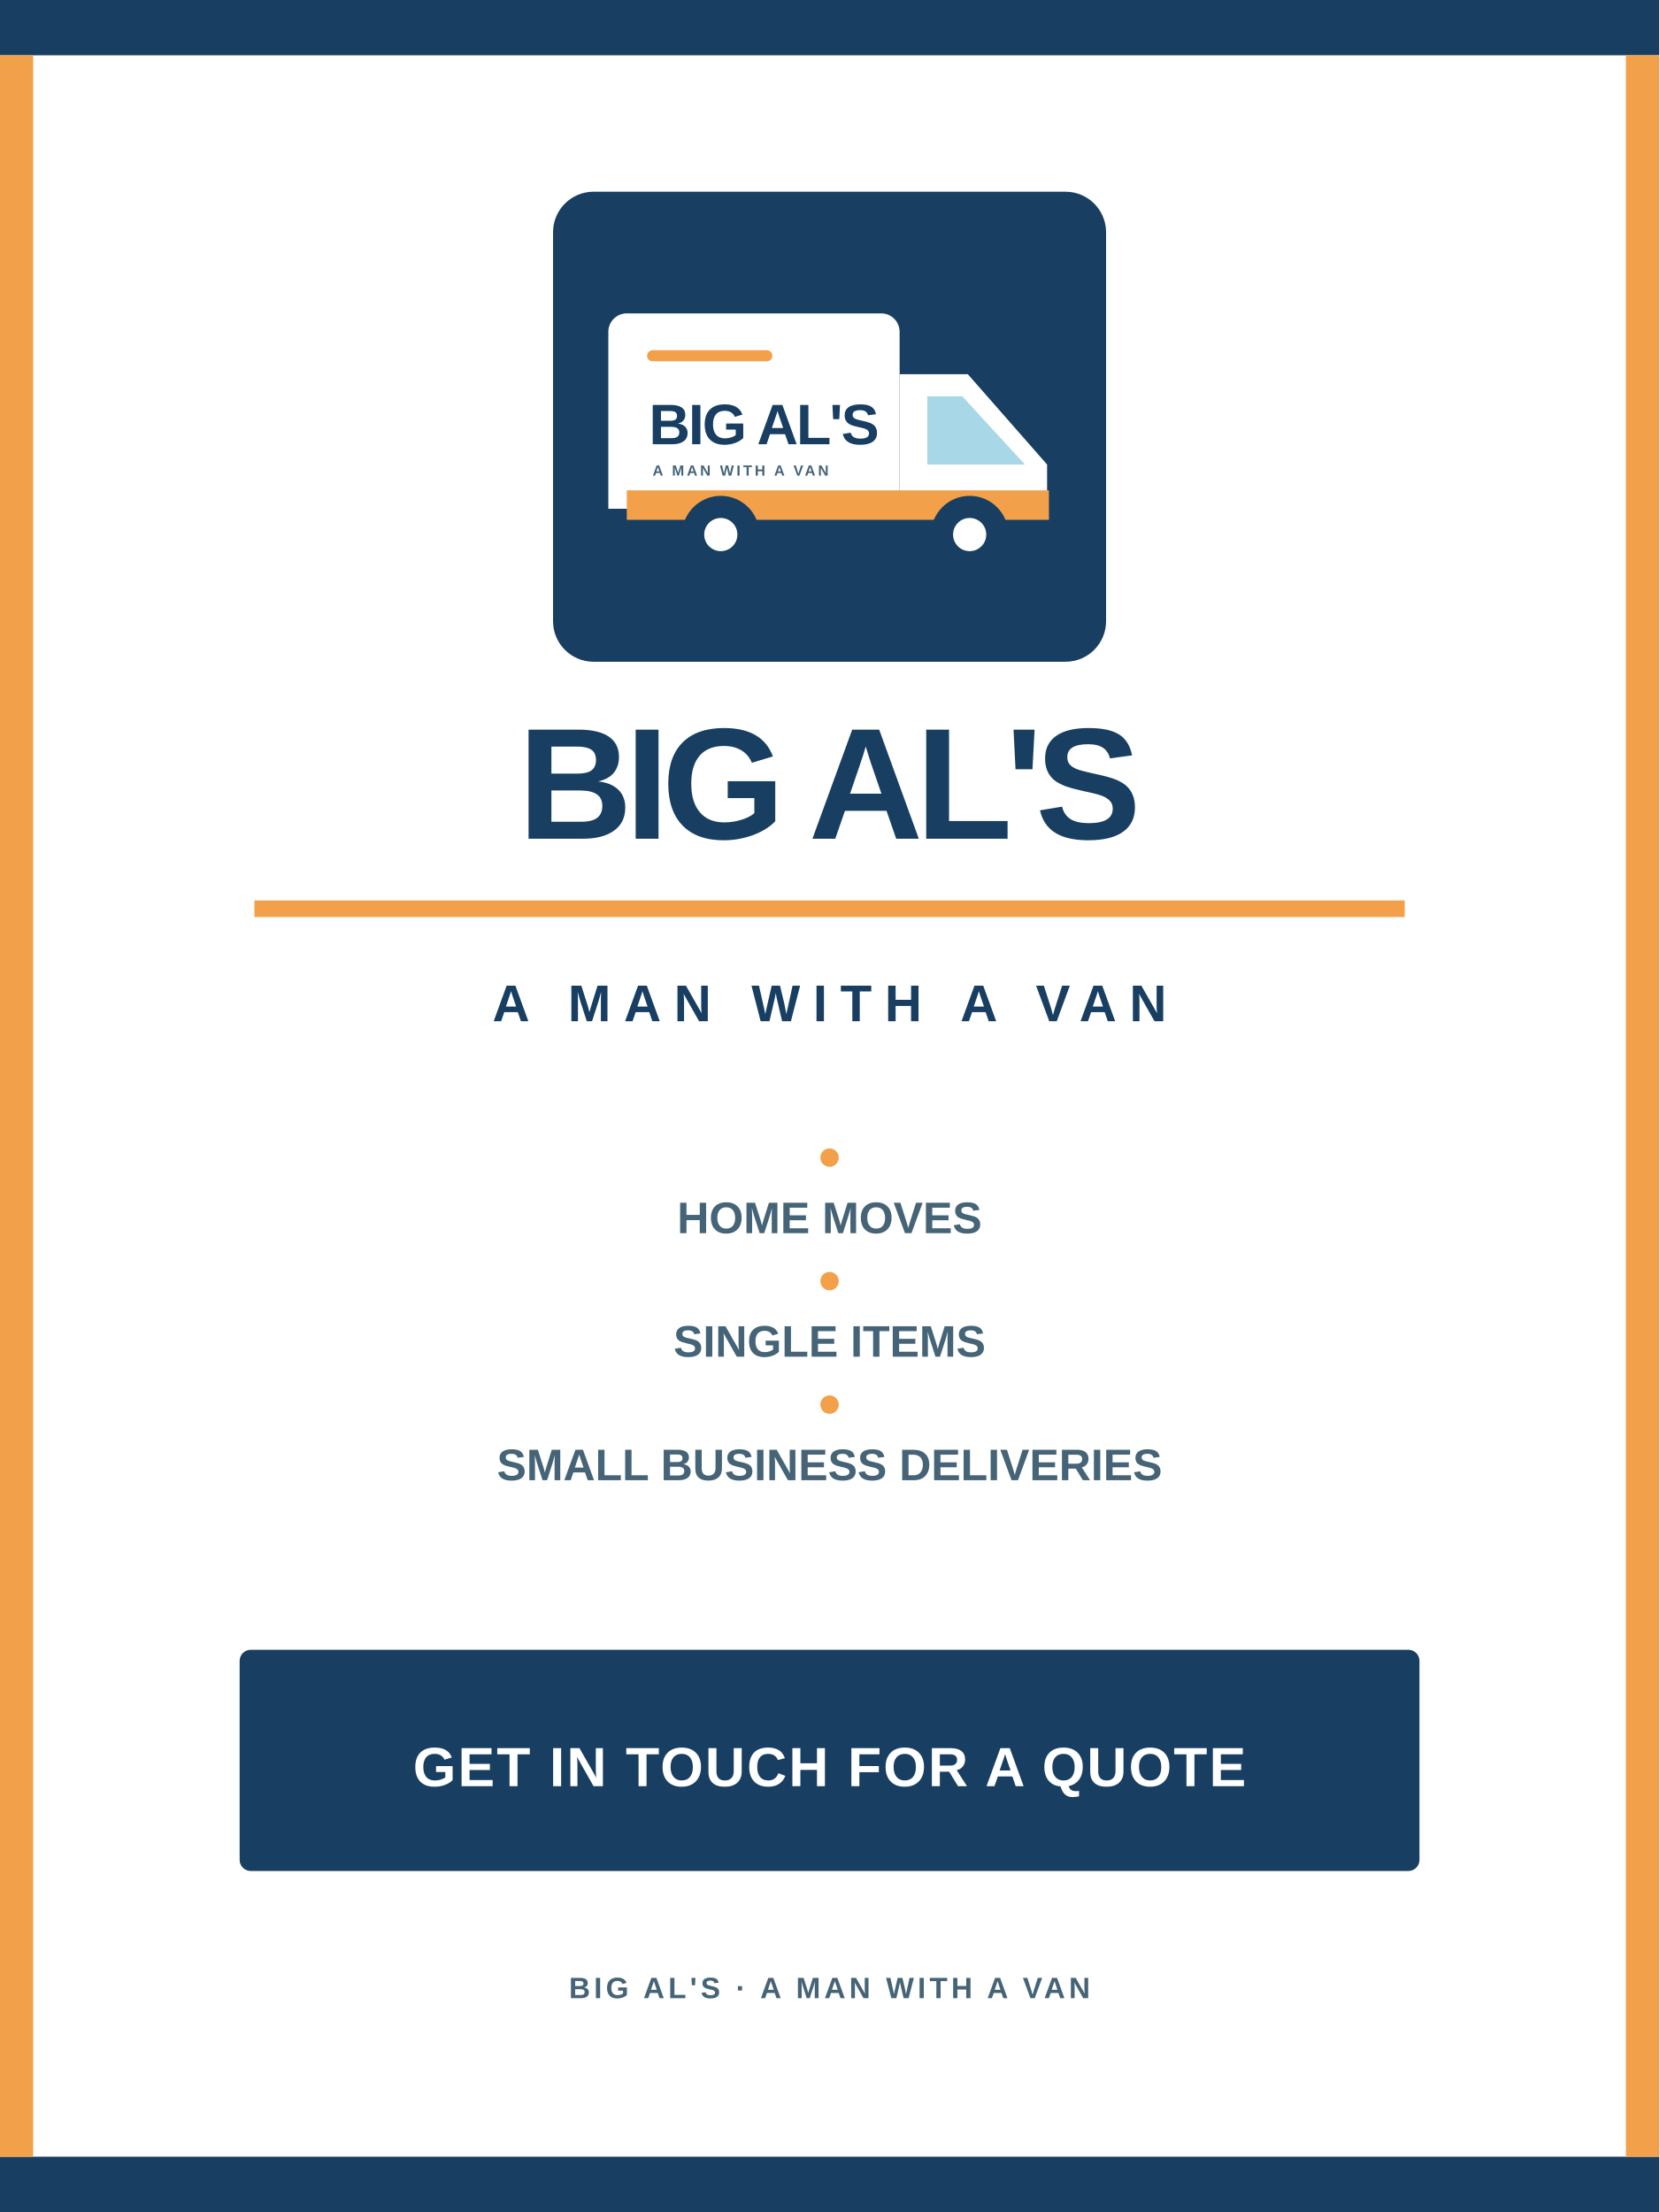
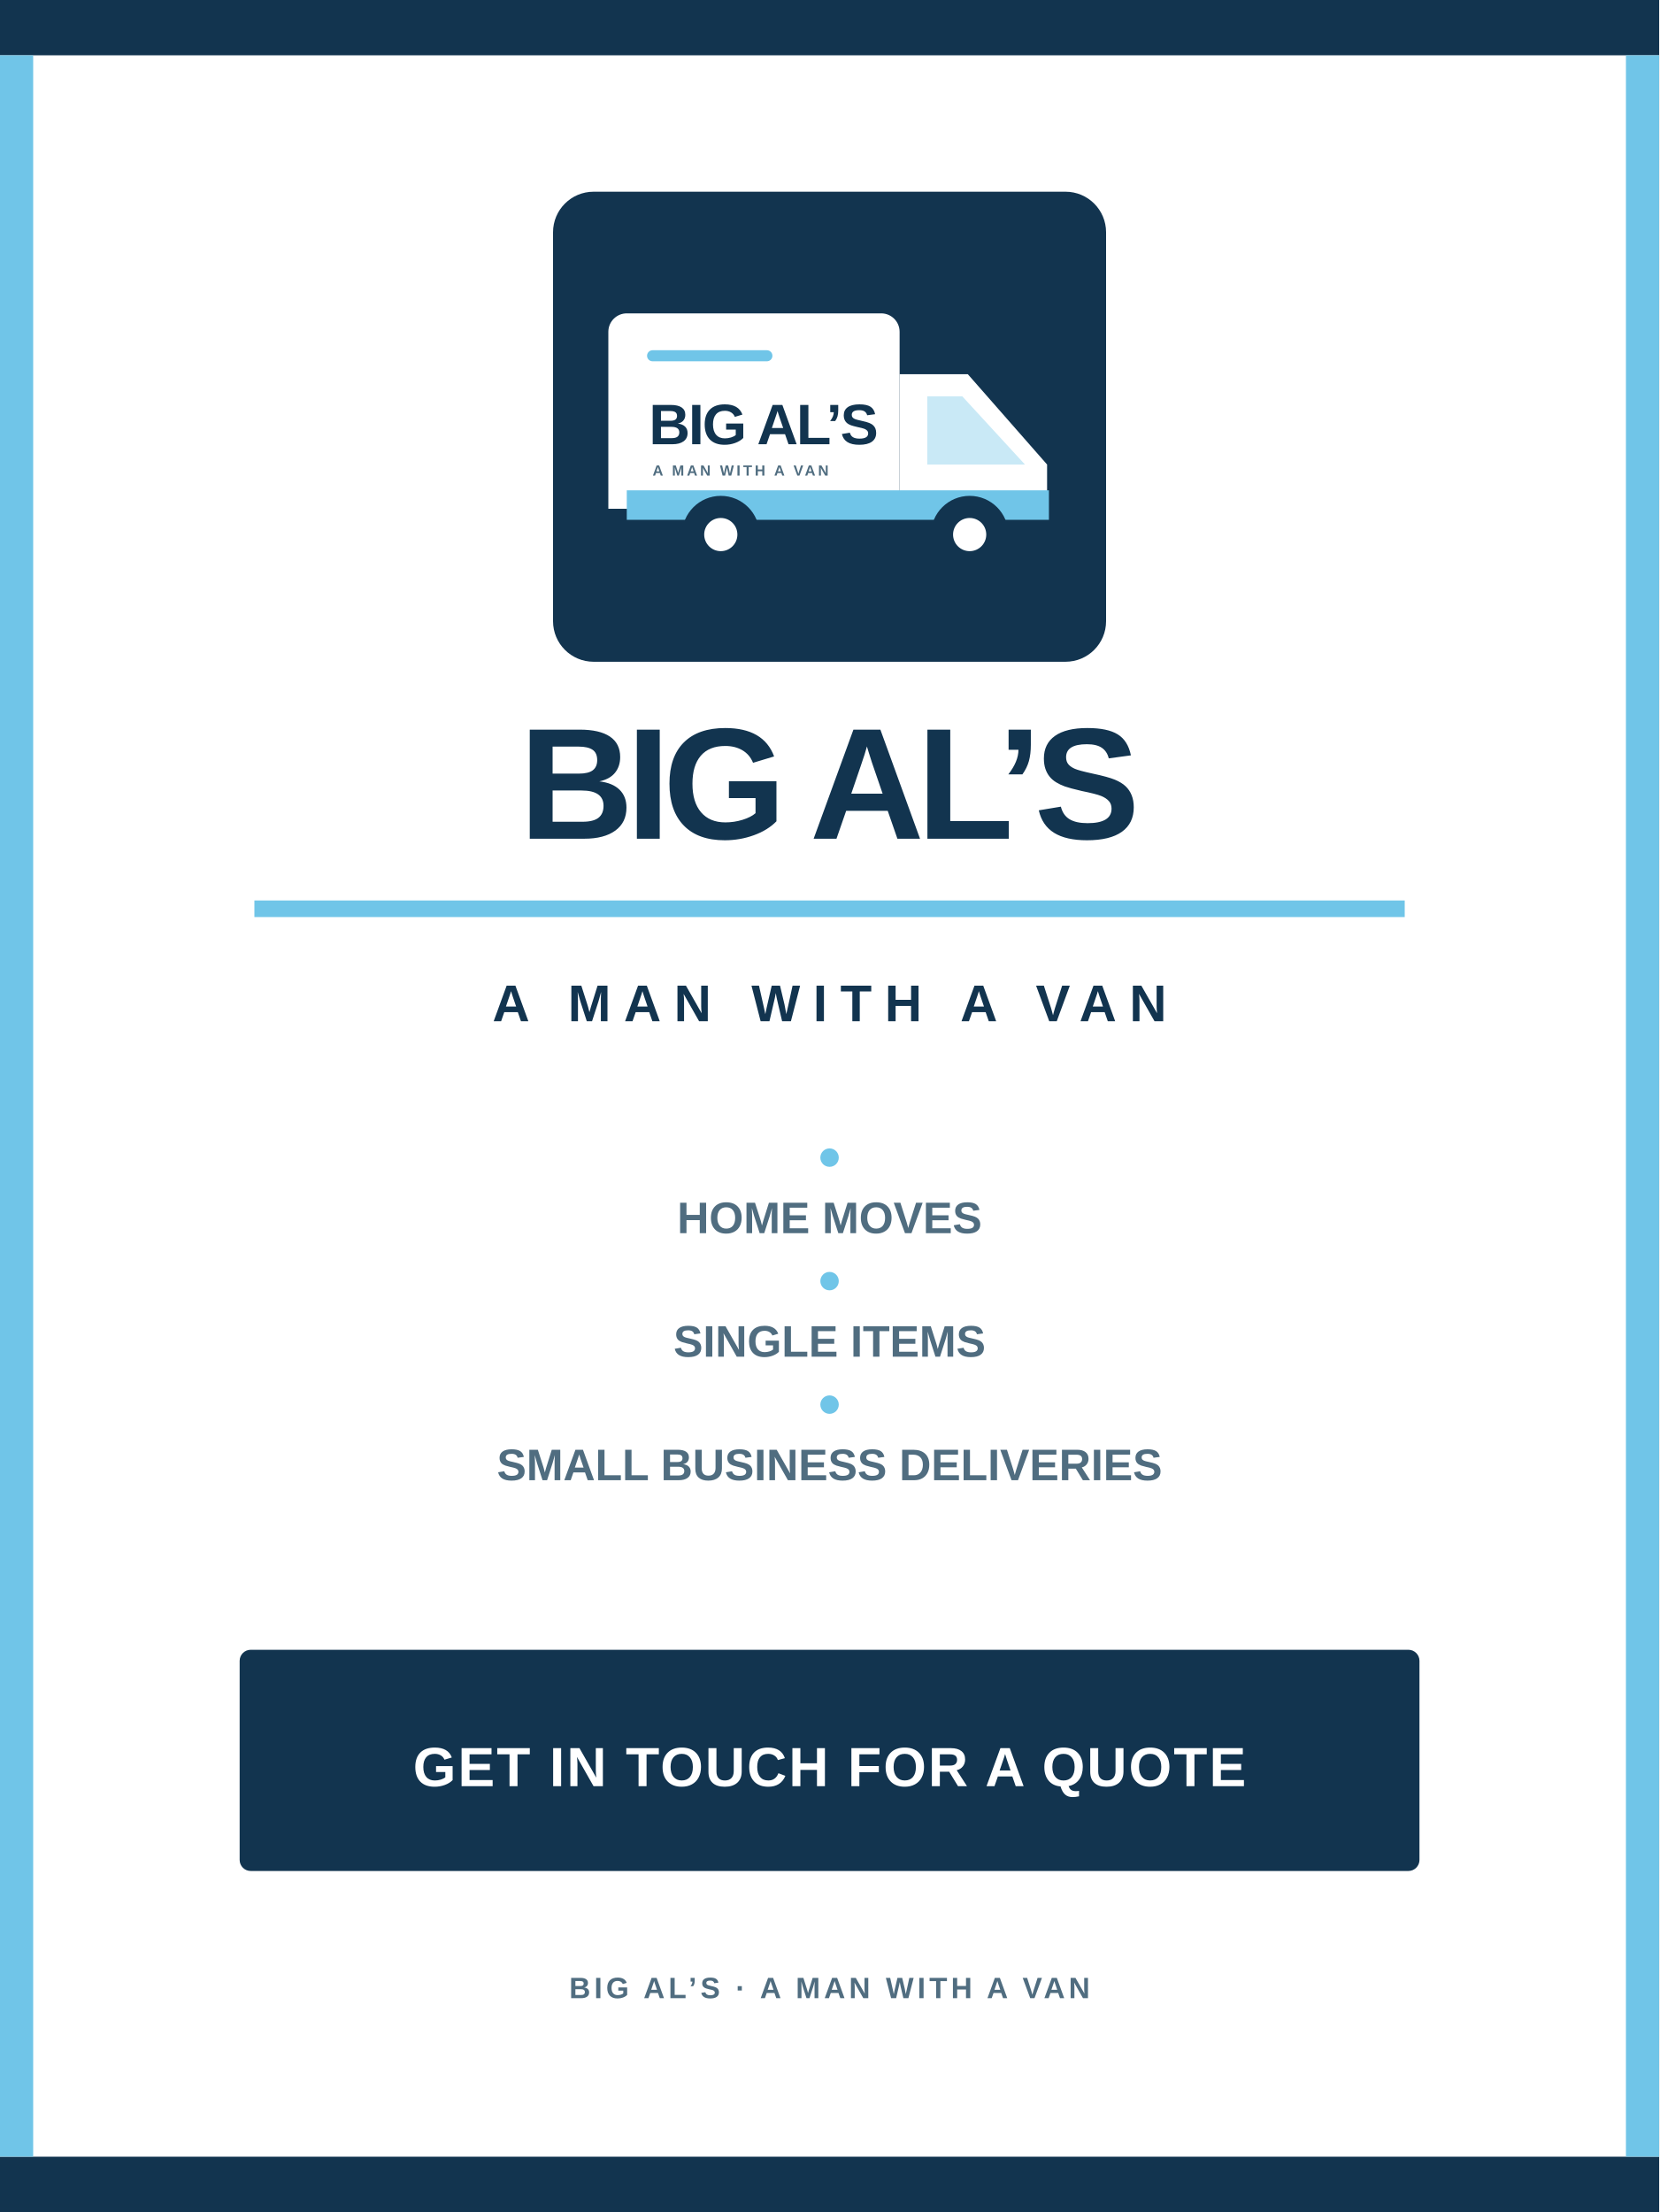
<svg xmlns="http://www.w3.org/2000/svg" viewBox="0 0 900 1200" role="img" aria-labelledby="title desc">
  <rect width="900" height="1200" fill="#fff" />
-   <path d="M0 0h900v30H0zM0 1170h900v30H0z" fill="#183e62" />
-   <path d="M0 30h18v1140H0zM882 30h18v1140h-18z" fill="#f2a14a" />
+   <path d="M0 0h900v30H0zM0 1170h900v30H0z" fill="#12344f" />
+   <path d="M0 30h18v1140H0zM882 30h18v1140h-18z" fill="#70c5e8" />
  <g transform="translate(300 104)">
-     <rect width="300" height="255" rx="22" fill="#183e62" />
+     <rect width="300" height="255" rx="22" fill="#12344f" />
    <path d="M30 76a10 10 0 0 1 10-10h138a10 10 0 0 1 10 10v96H30z" fill="#fff" />
    <path d="M188 99h37l43 49v24H188z" fill="#fff" />
-     <path d="M203 111h19l34 37h-53z" fill="#a8d7e7" />
-     <path d="M40 162h229v16H40z" fill="#f2a14a" />
-     <circle cx="91" cy="186" r="21" fill="#183e62" />
+     <path d="M203 111h19l34 37h-53z" fill="#c9e9f6" />
+     <path d="M40 162h229v16H40z" fill="#70c5e8" />
+     <circle cx="91" cy="186" r="21" fill="#12344f" />
    <circle cx="91" cy="186" r="9" fill="#fff" />
-     <circle cx="226" cy="186" r="21" fill="#183e62" />
+     <circle cx="226" cy="186" r="21" fill="#12344f" />
    <circle cx="226" cy="186" r="9" fill="#fff" />
-     <path d="M54 89h62" stroke="#f2a14a" stroke-width="6" stroke-linecap="round" />
-     <text x="52" y="137" fill="#183e62" font-family="Arial, sans-serif" font-size="31" font-weight="800" letter-spacing="-1">BIG AL'S</text>
-     <text x="54" y="154" fill="#466477" font-family="Arial, sans-serif" font-size="8" font-weight="700" letter-spacing="1.4">A MAN WITH A VAN</text>
+     <path d="M54 89h62" stroke="#70c5e8" stroke-width="6" stroke-linecap="round" />
+     <text x="52" y="137" fill="#12344f" font-family="Arial, sans-serif" font-size="31" font-weight="800" letter-spacing="-1">BIG AL’S</text>
+     <text x="54" y="154" fill="#506d80" font-family="Arial, sans-serif" font-size="8" font-weight="700" letter-spacing="1.4">A MAN WITH A VAN</text>
  </g>
-   <text x="450" y="455" text-anchor="middle" fill="#183e62" font-family="Arial, sans-serif" font-size="86" font-weight="800" letter-spacing="-4">BIG AL'S</text>
-   <path d="M138 493h624" stroke="#f2a14a" stroke-width="9" />
-   <text x="450" y="554" text-anchor="middle" fill="#183e62" font-family="Arial, sans-serif" font-size="28" font-weight="700" letter-spacing="7">A MAN WITH A VAN</text>
-   <g fill="#466477" font-family="Arial, sans-serif" font-size="24" font-weight="600" text-anchor="middle">
+   <text x="450" y="455" text-anchor="middle" fill="#12344f" font-family="Arial, sans-serif" font-size="86" font-weight="800" letter-spacing="-4">BIG AL’S</text>
+   <path d="M138 493h624" stroke="#70c5e8" stroke-width="9" />
+   <text x="450" y="554" text-anchor="middle" fill="#12344f" font-family="Arial, sans-serif" font-size="28" font-weight="700" letter-spacing="7">A MAN WITH A VAN</text>
+   <g fill="#506d80" font-family="Arial, sans-serif" font-size="24" font-weight="600" text-anchor="middle">
    <text x="450" y="669">HOME MOVES</text>
    <text x="450" y="736">SINGLE ITEMS</text>
    <text x="450" y="803">SMALL BUSINESS DELIVERIES</text>
  </g>
-   <g fill="#f2a14a">
+   <g fill="#70c5e8">
    <circle cx="450" cy="628" r="5" />
    <circle cx="450" cy="695" r="5" />
    <circle cx="450" cy="762" r="5" />
  </g>
-   <rect x="130" y="895" width="640" height="120" rx="6" fill="#183e62" />
+   <rect x="130" y="895" width="640" height="120" rx="6" fill="#12344f" />
  <text x="450" y="969" text-anchor="middle" fill="#fff" font-family="Arial, sans-serif" font-size="30" font-weight="700" letter-spacing="1">GET IN TOUCH FOR A QUOTE</text>
-   <text x="450" y="1084" text-anchor="middle" fill="#466477" font-family="Arial, sans-serif" font-size="16" font-weight="700" letter-spacing="2">BIG AL'S  ·  A MAN WITH A VAN</text>
+   <text x="450" y="1084" text-anchor="middle" fill="#506d80" font-family="Arial, sans-serif" font-size="16" font-weight="700" letter-spacing="2">BIG AL’S  ·  A MAN WITH A VAN</text>
</svg>
